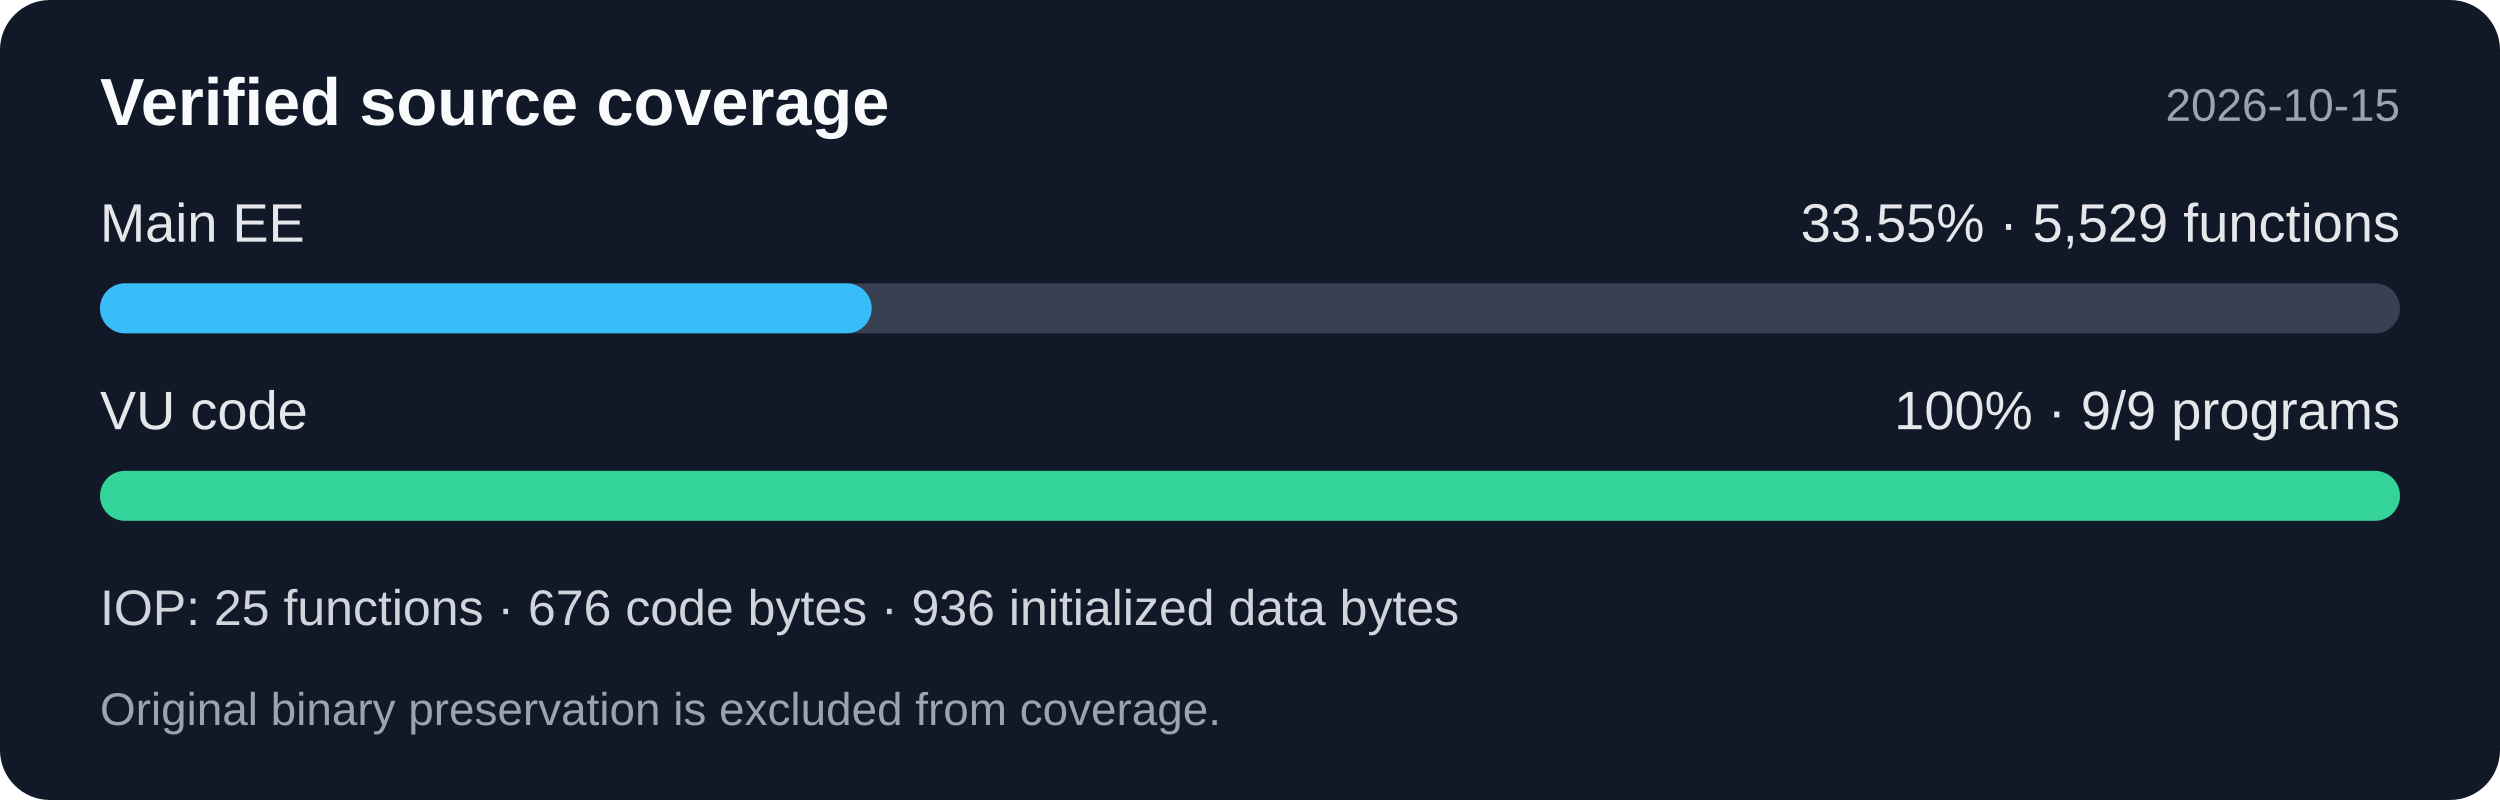
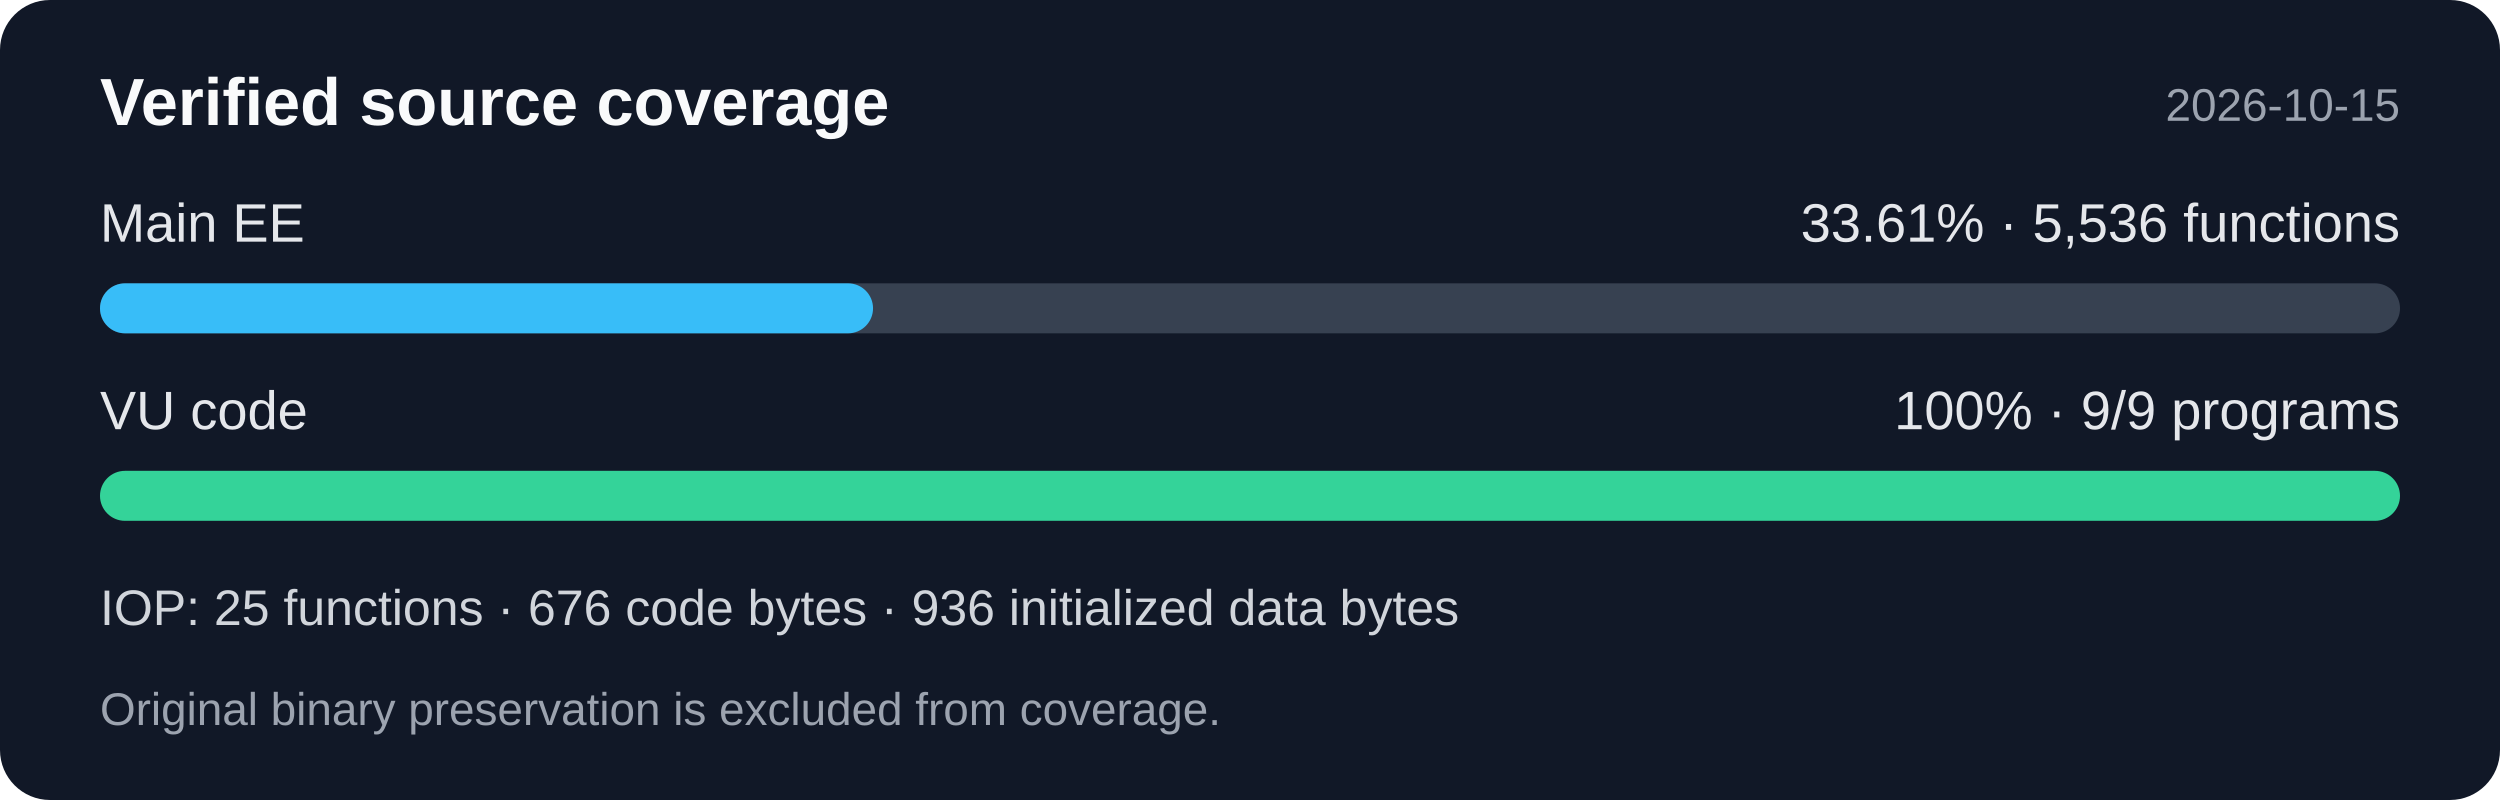
<svg xmlns="http://www.w3.org/2000/svg" width="600" height="192" viewBox="0 0 600 192" role="img" aria-labelledby="title desc">
  <rect width="600" height="192" rx="12" fill="#111827" />
  <g font-family="Segoe UI,Arial,sans-serif">
    <text x="24" y="30" fill="#f9fafb" font-size="16" font-weight="600">Verified source coverage</text>
    <text x="576" y="29" fill="#9ca3af" font-size="11" text-anchor="end">2026-10-15</text>
    <text x="24" y="58" fill="#e5e7eb" font-size="13">Main EE</text>
-     <text x="576" y="58" fill="#e5e7eb" font-size="13" text-anchor="end">33.55% · 5,529 functions</text>
+     <text x="576" y="58" fill="#e5e7eb" font-size="13" text-anchor="end">33.61% · 5,536 functions</text>
    <rect x="24" y="68" width="552" height="12" rx="6" fill="#374151" />
-     <rect x="24" y="68" width="185.197" height="12" rx="6" fill="#38bdf8" />
+     <rect x="24" y="68" width="185.529" height="12" rx="6" fill="#38bdf8" />
    <text x="24" y="103" fill="#e5e7eb" font-size="13">VU code</text>
    <text x="576" y="103" fill="#e5e7eb" font-size="13" text-anchor="end">100% · 9/9 programs</text>
    <rect x="24" y="113" width="552" height="12" rx="6" fill="#34d399" />
    <text x="24" y="150" fill="#d1d5db" font-size="12">IOP: 25 functions · 676 code bytes · 936 initialized data bytes</text>
    <text x="24" y="174" fill="#9ca3af" font-size="11">Original binary preservation is excluded from coverage.</text>
  </g>
</svg>
